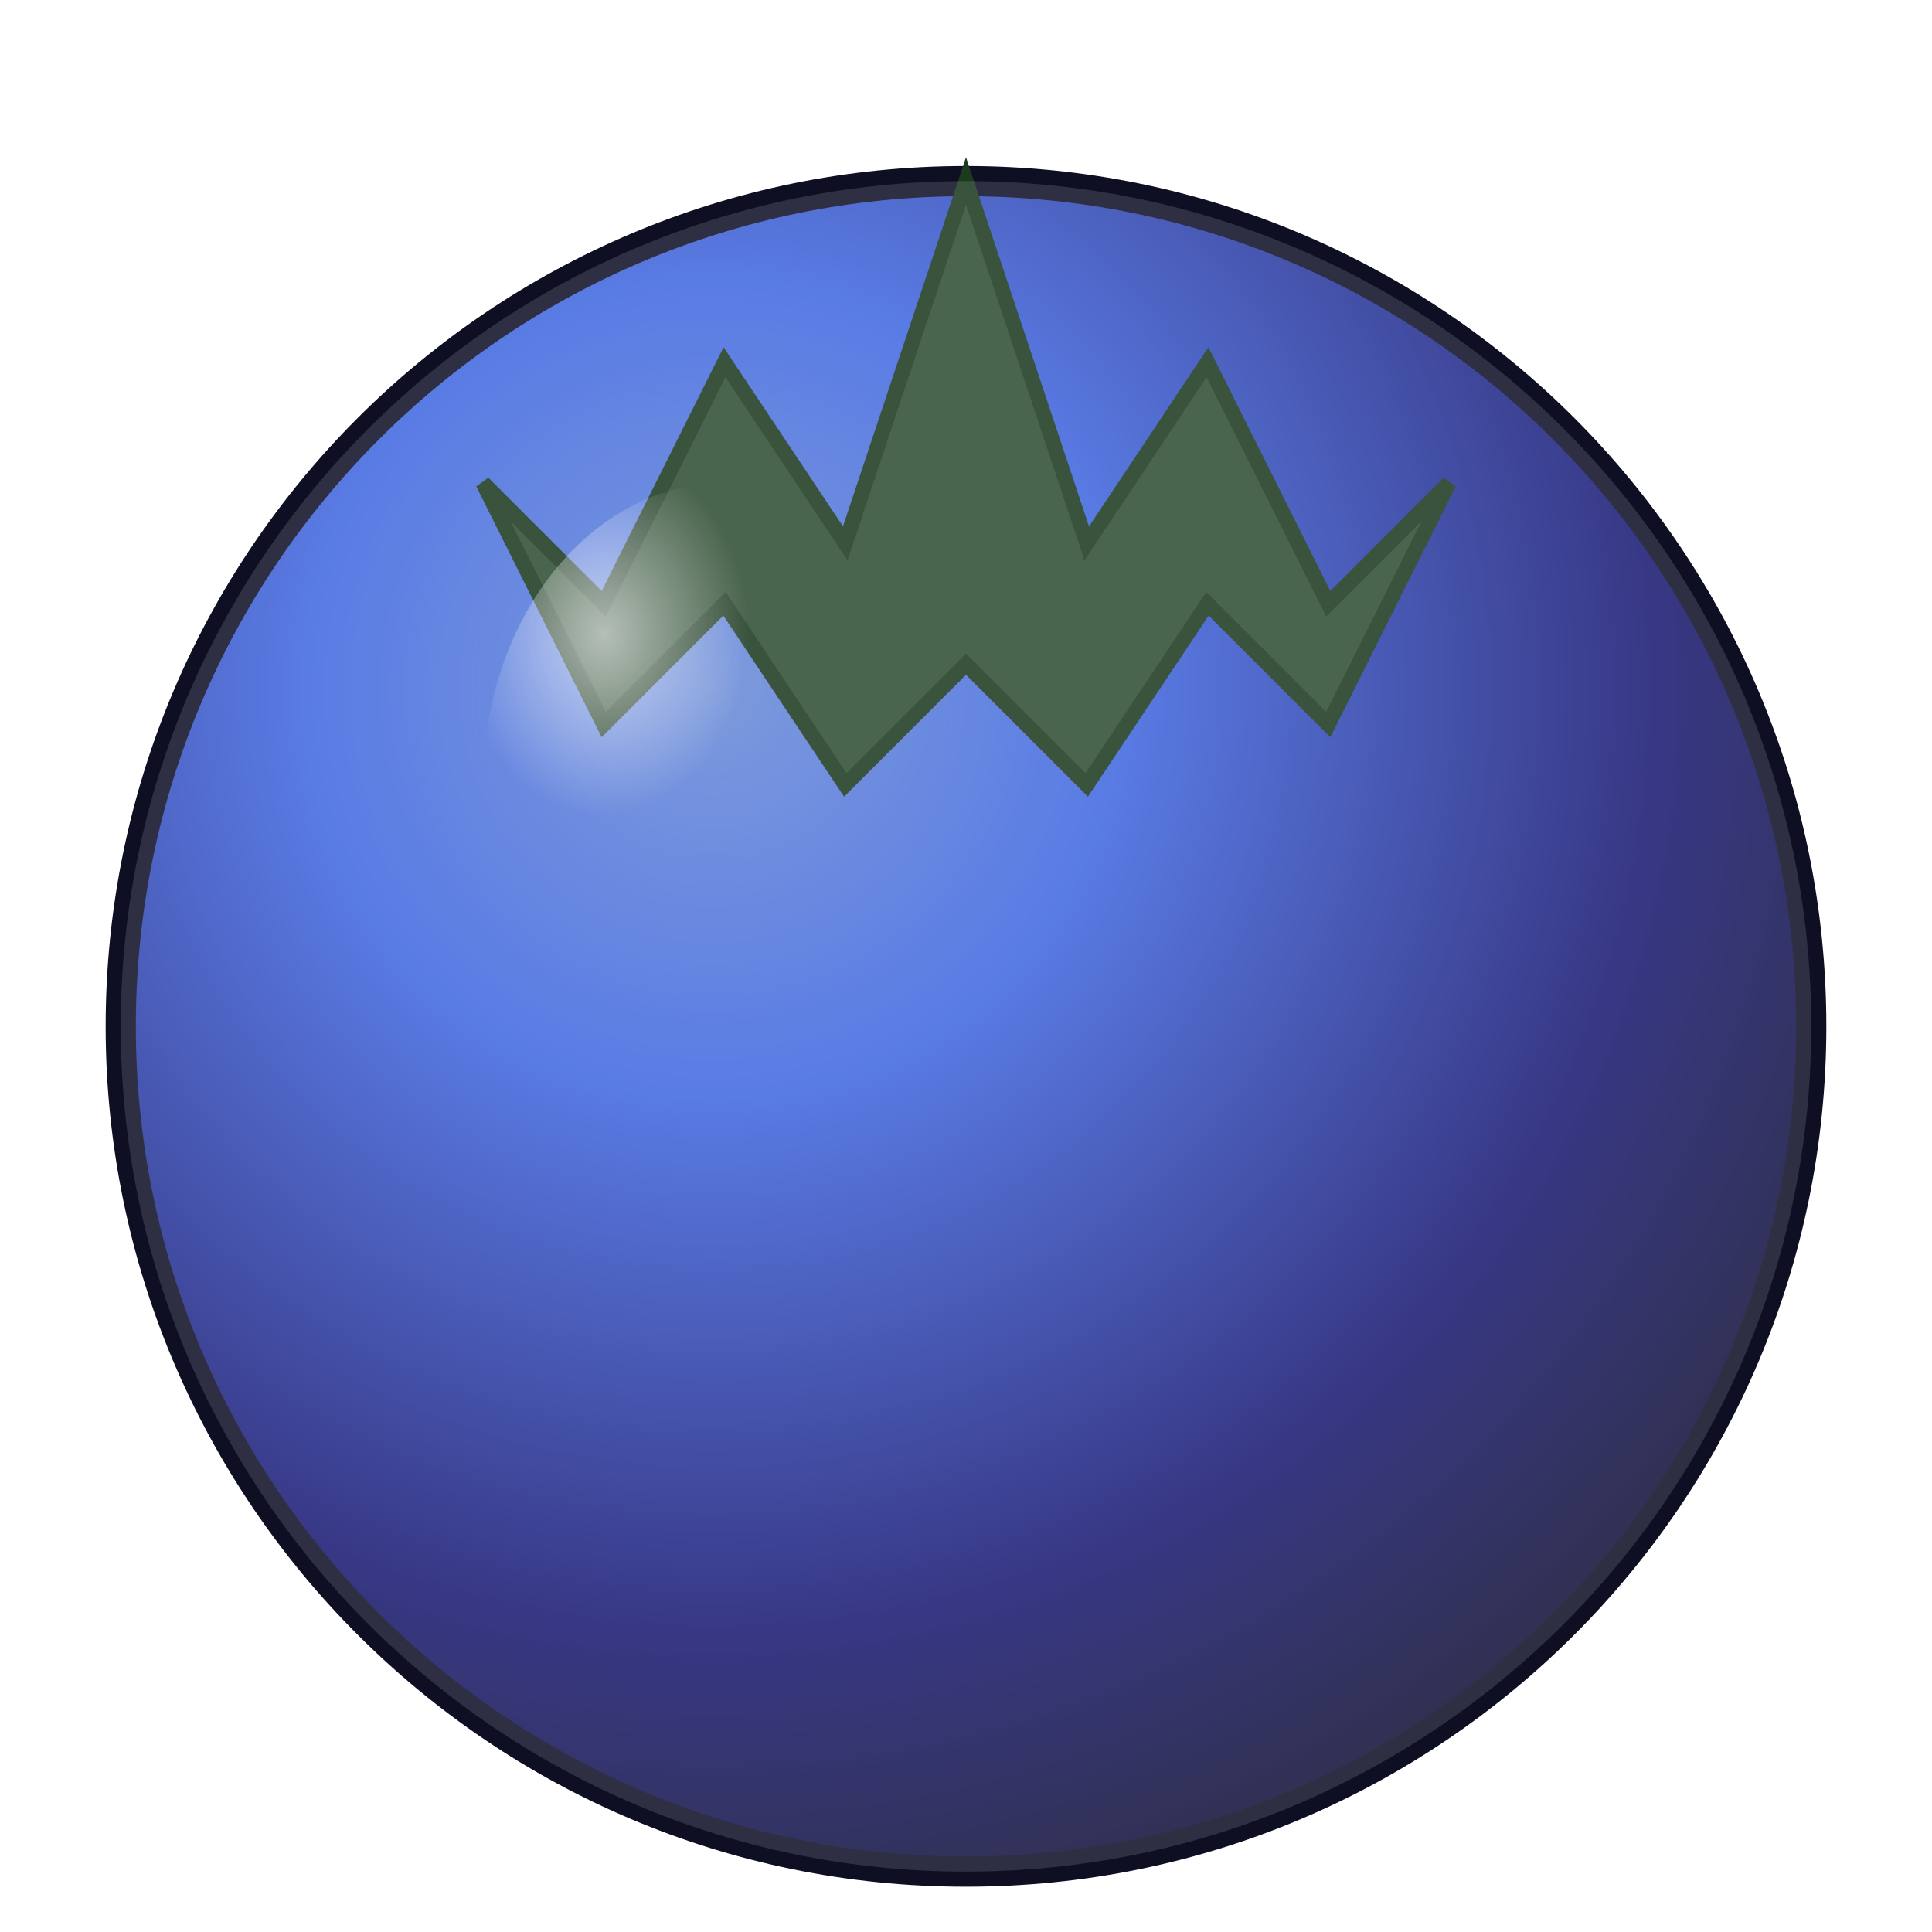
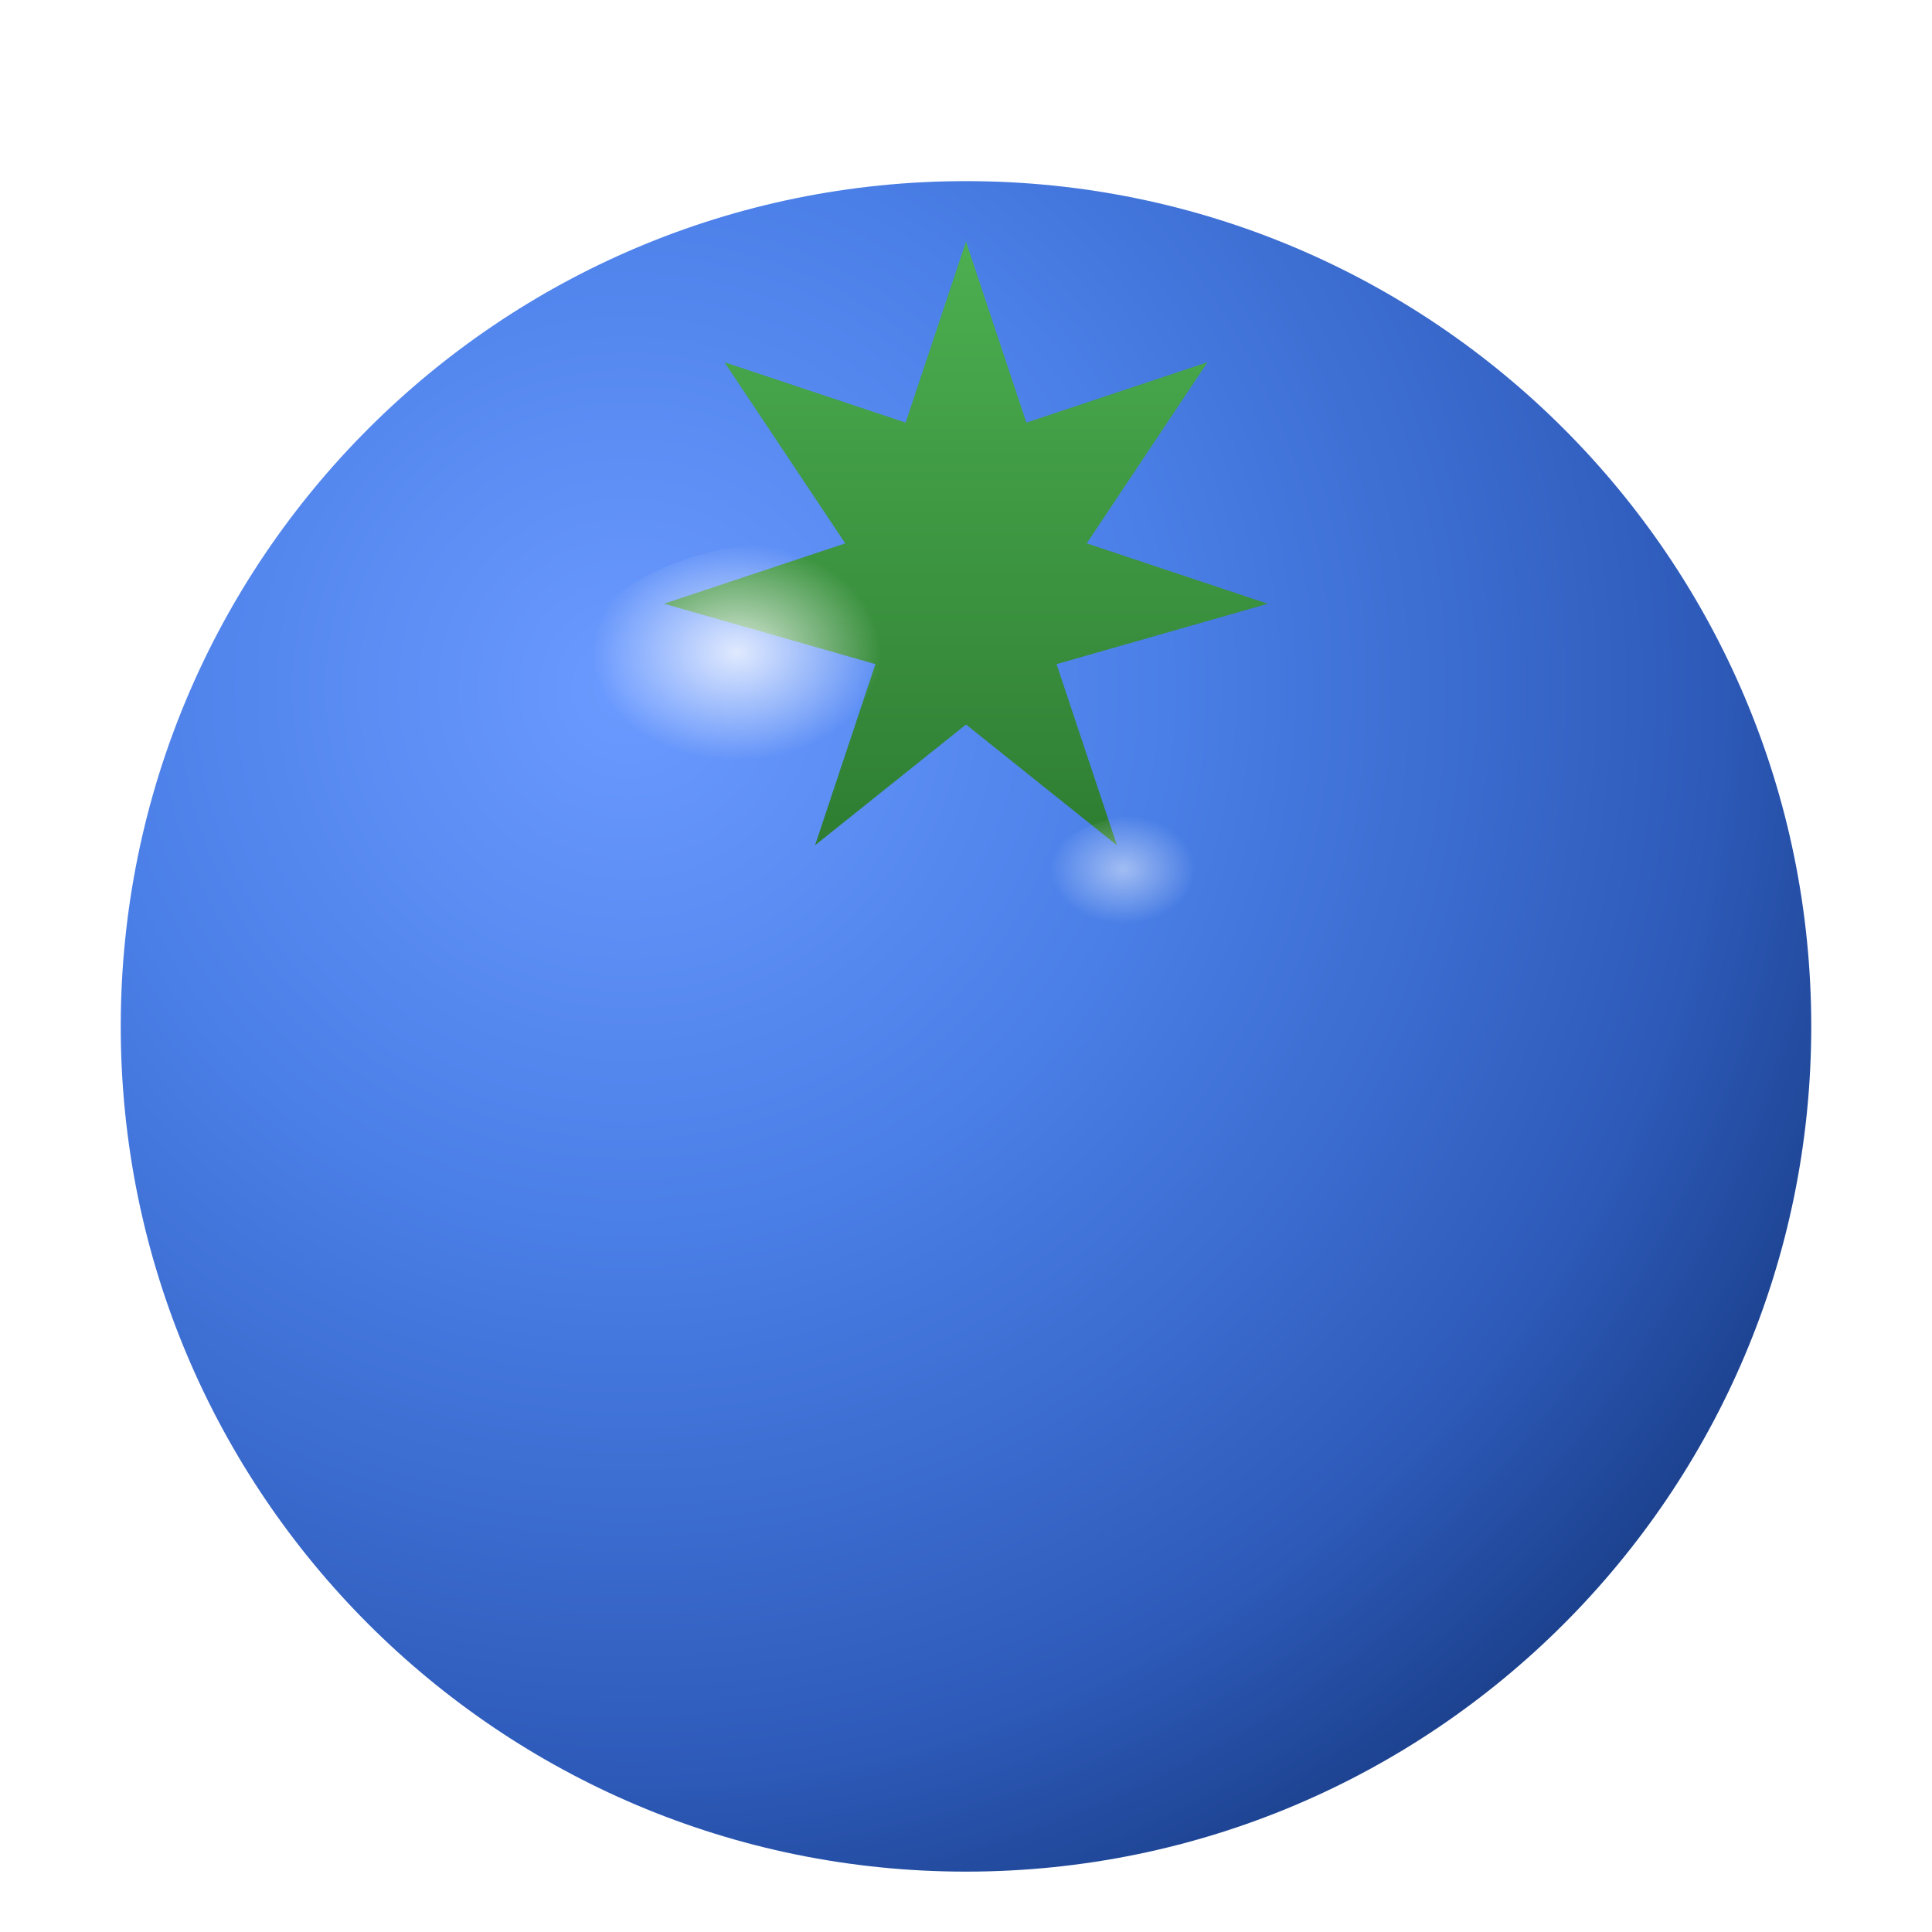
<svg xmlns="http://www.w3.org/2000/svg" width="64" height="64" viewBox="0 0 64 64">
  <defs>
-     <radialGradient id="blueberryGrad" cx="0.35" cy="0.3" r="0.8">
-       <stop offset="0%" stop-color="#6B8DD6" />
-       <stop offset="30%" stop-color="#4169E1" />
-       <stop offset="70%" stop-color="#191970" />
-       <stop offset="100%" stop-color="#0F0F23" />
+     <radialGradient id="blueberryGradient" cx="0.3" cy="0.3" r="0.8">
+       <stop offset="0%" stop-color="#6B9AFF" />
+       <stop offset="40%" stop-color="#4A7FE7" />
+       <stop offset="80%" stop-color="#2E5BBA" />
+       <stop offset="100%" stop-color="#1A3F8A" />
    </radialGradient>
-     <radialGradient id="highlight" cx="0.25" cy="0.25" r="0.3">
-       <stop offset="0%" stop-color="#FFFFFF" stop-opacity="0.6" />
+     <linearGradient id="crownGradient" x1="0%" y1="0%" x2="0%" y2="100%">
+       <stop offset="0%" stop-color="#4CAF50" />
+       <stop offset="100%" stop-color="#2E7D32" />
+     </linearGradient>
+     <radialGradient id="highlightGradient" cx="0.4" cy="0.3" r="0.3">
+       <stop offset="0%" stop-color="#FFFFFF" stop-opacity="0.8" />
      <stop offset="100%" stop-color="#FFFFFF" stop-opacity="0" />
    </radialGradient>
  </defs>
-   <circle cx="32" cy="34" r="28" fill="url(#blueberryGrad)" stroke="#0F0F23" stroke-width="1" />
-   <g fill="#2F4F2F" stroke="#1C3A1C" stroke-width="0.5">
-     <path d="M32 6 L28 18 L24 12 L20 20 L16 16 L20 24 L24 20 L28 26 L32 22 L36 26 L40 20 L44 24 L48 16 L44 20 L40 12 L36 18 Z" />
-   </g>
-   <ellipse cx="24" cy="26" rx="8" ry="10" fill="url(#highlight)" />
-   <circle cx="32" cy="34" r="28" fill="#E6E6FA" opacity="0.15" />
+   <circle cx="32" cy="34" r="28" fill="url(#blueberryGradient)" />
+   <path d="M32 8 L34 14 L40 12 L36 18 L42 20 L35 22 L37 28 L32 24 L27 28 L29 22 L22 20 L28 18 L24 12 L30 14 Z" fill="url(#crownGradient)" />
+   <ellipse cx="26" cy="24" rx="8" ry="6" fill="url(#highlightGradient)" />
+   <ellipse cx="38" cy="30" rx="4" ry="3" fill="url(#highlightGradient)" opacity="0.6" />
</svg>
